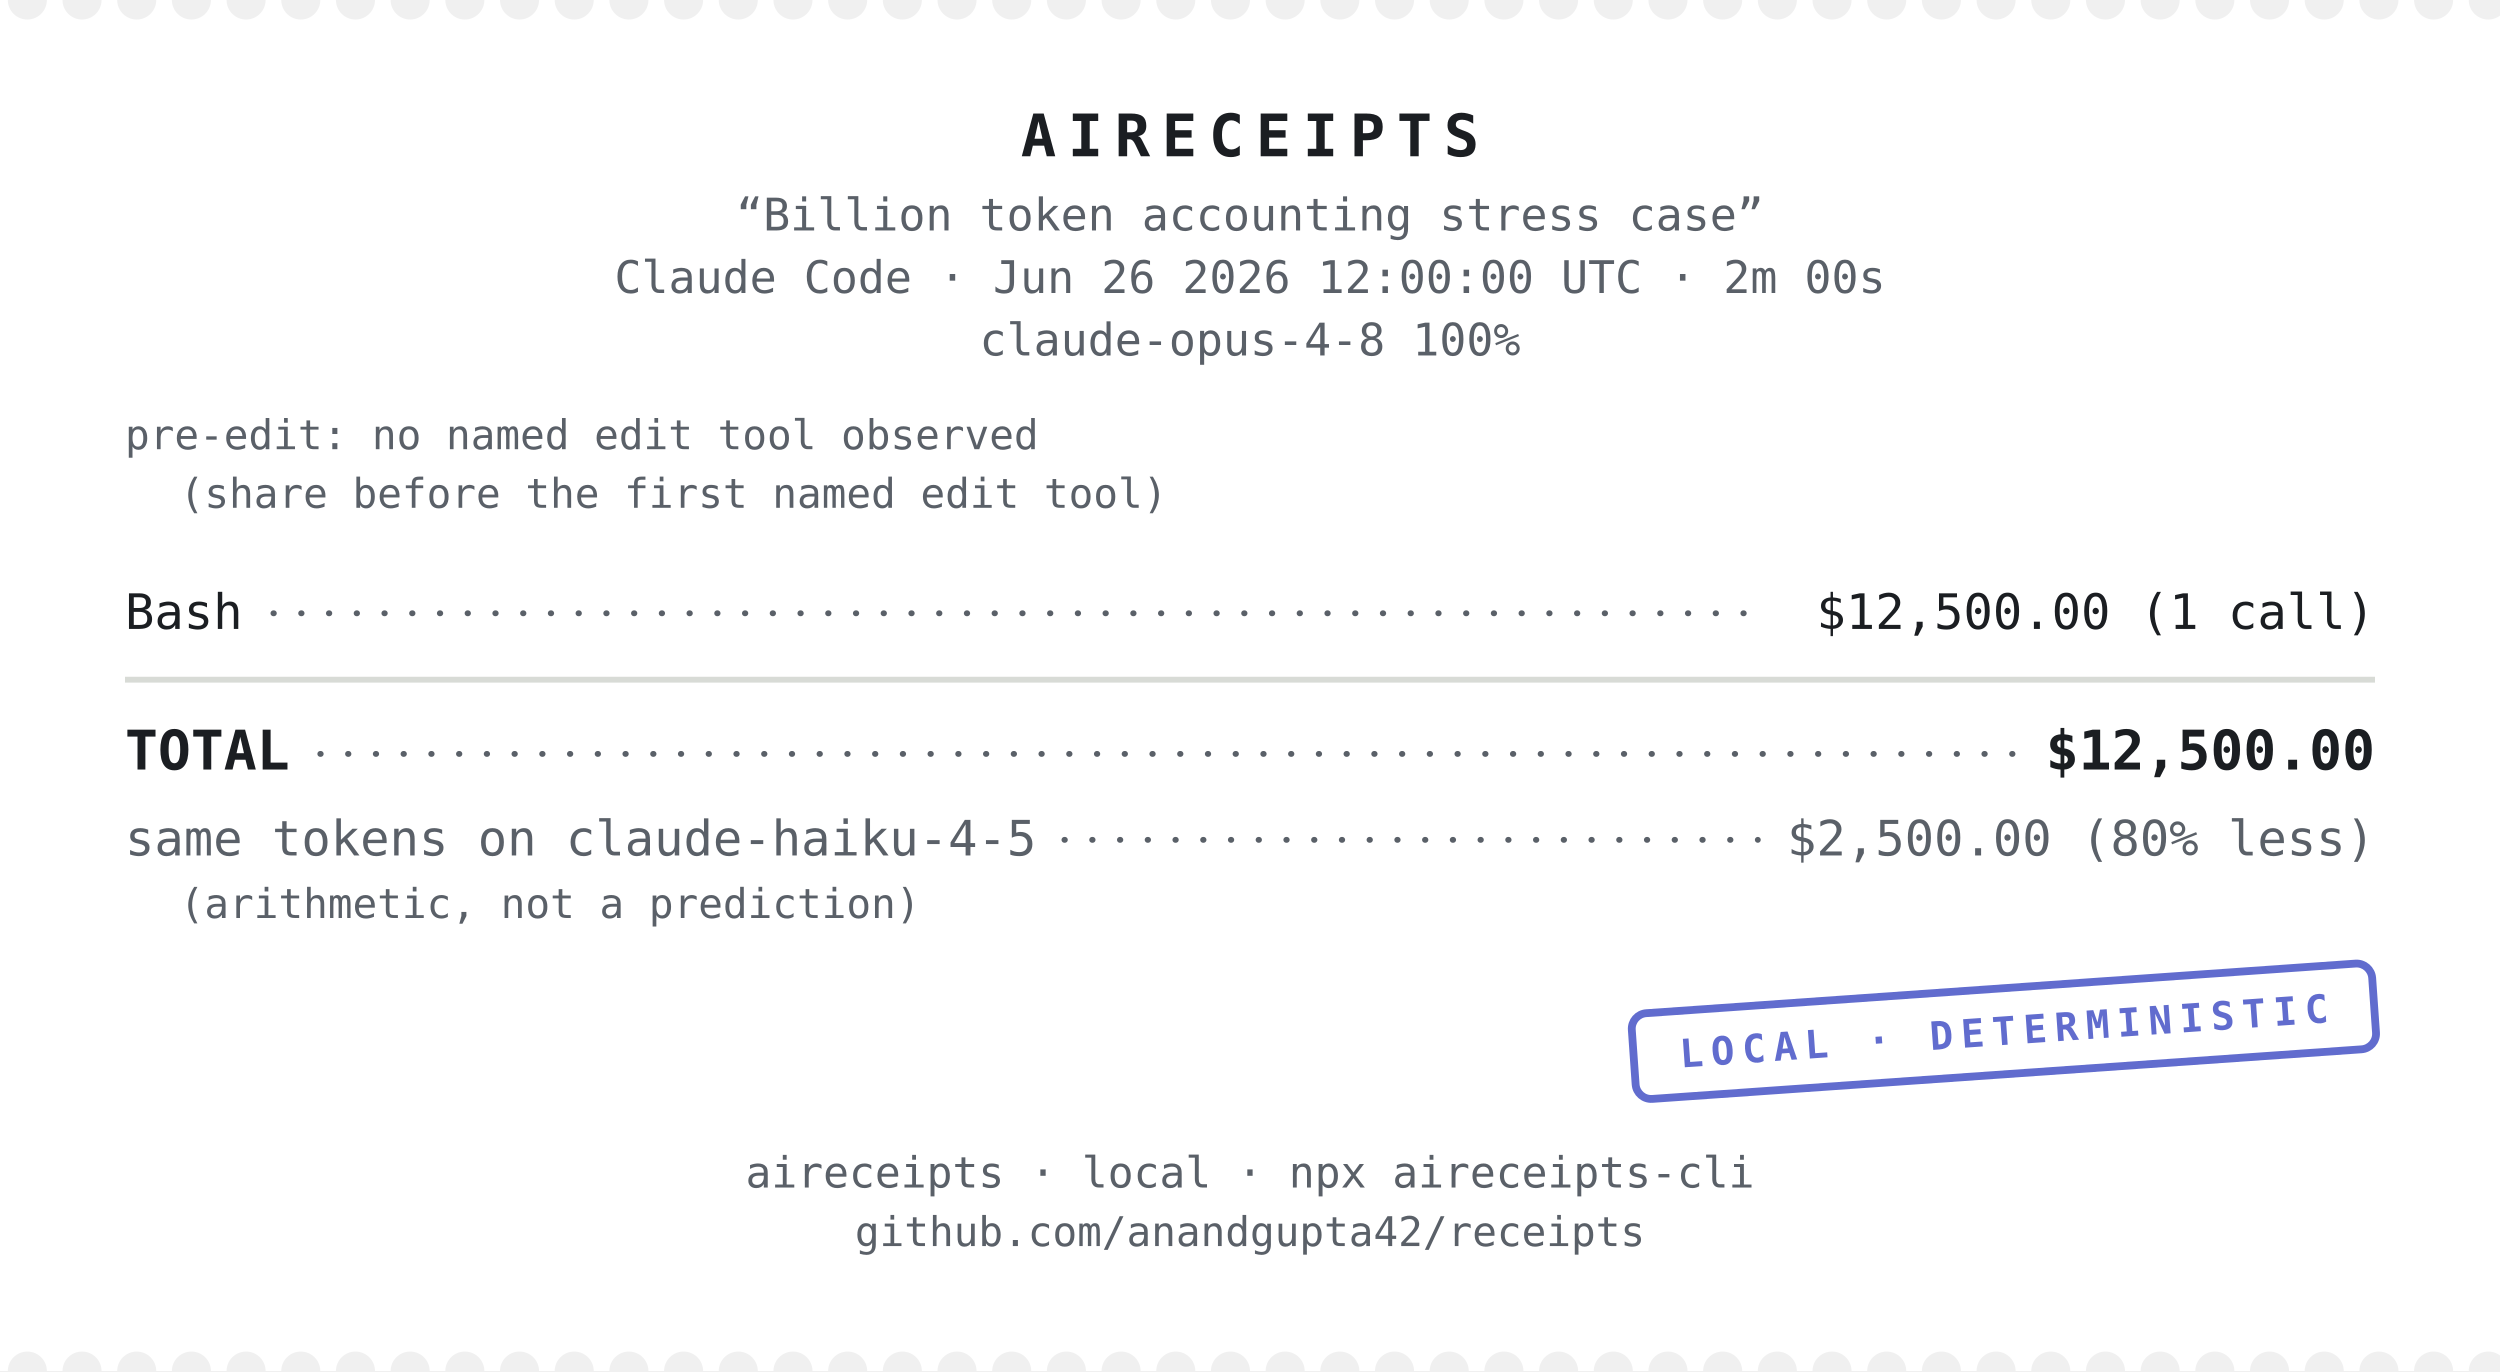
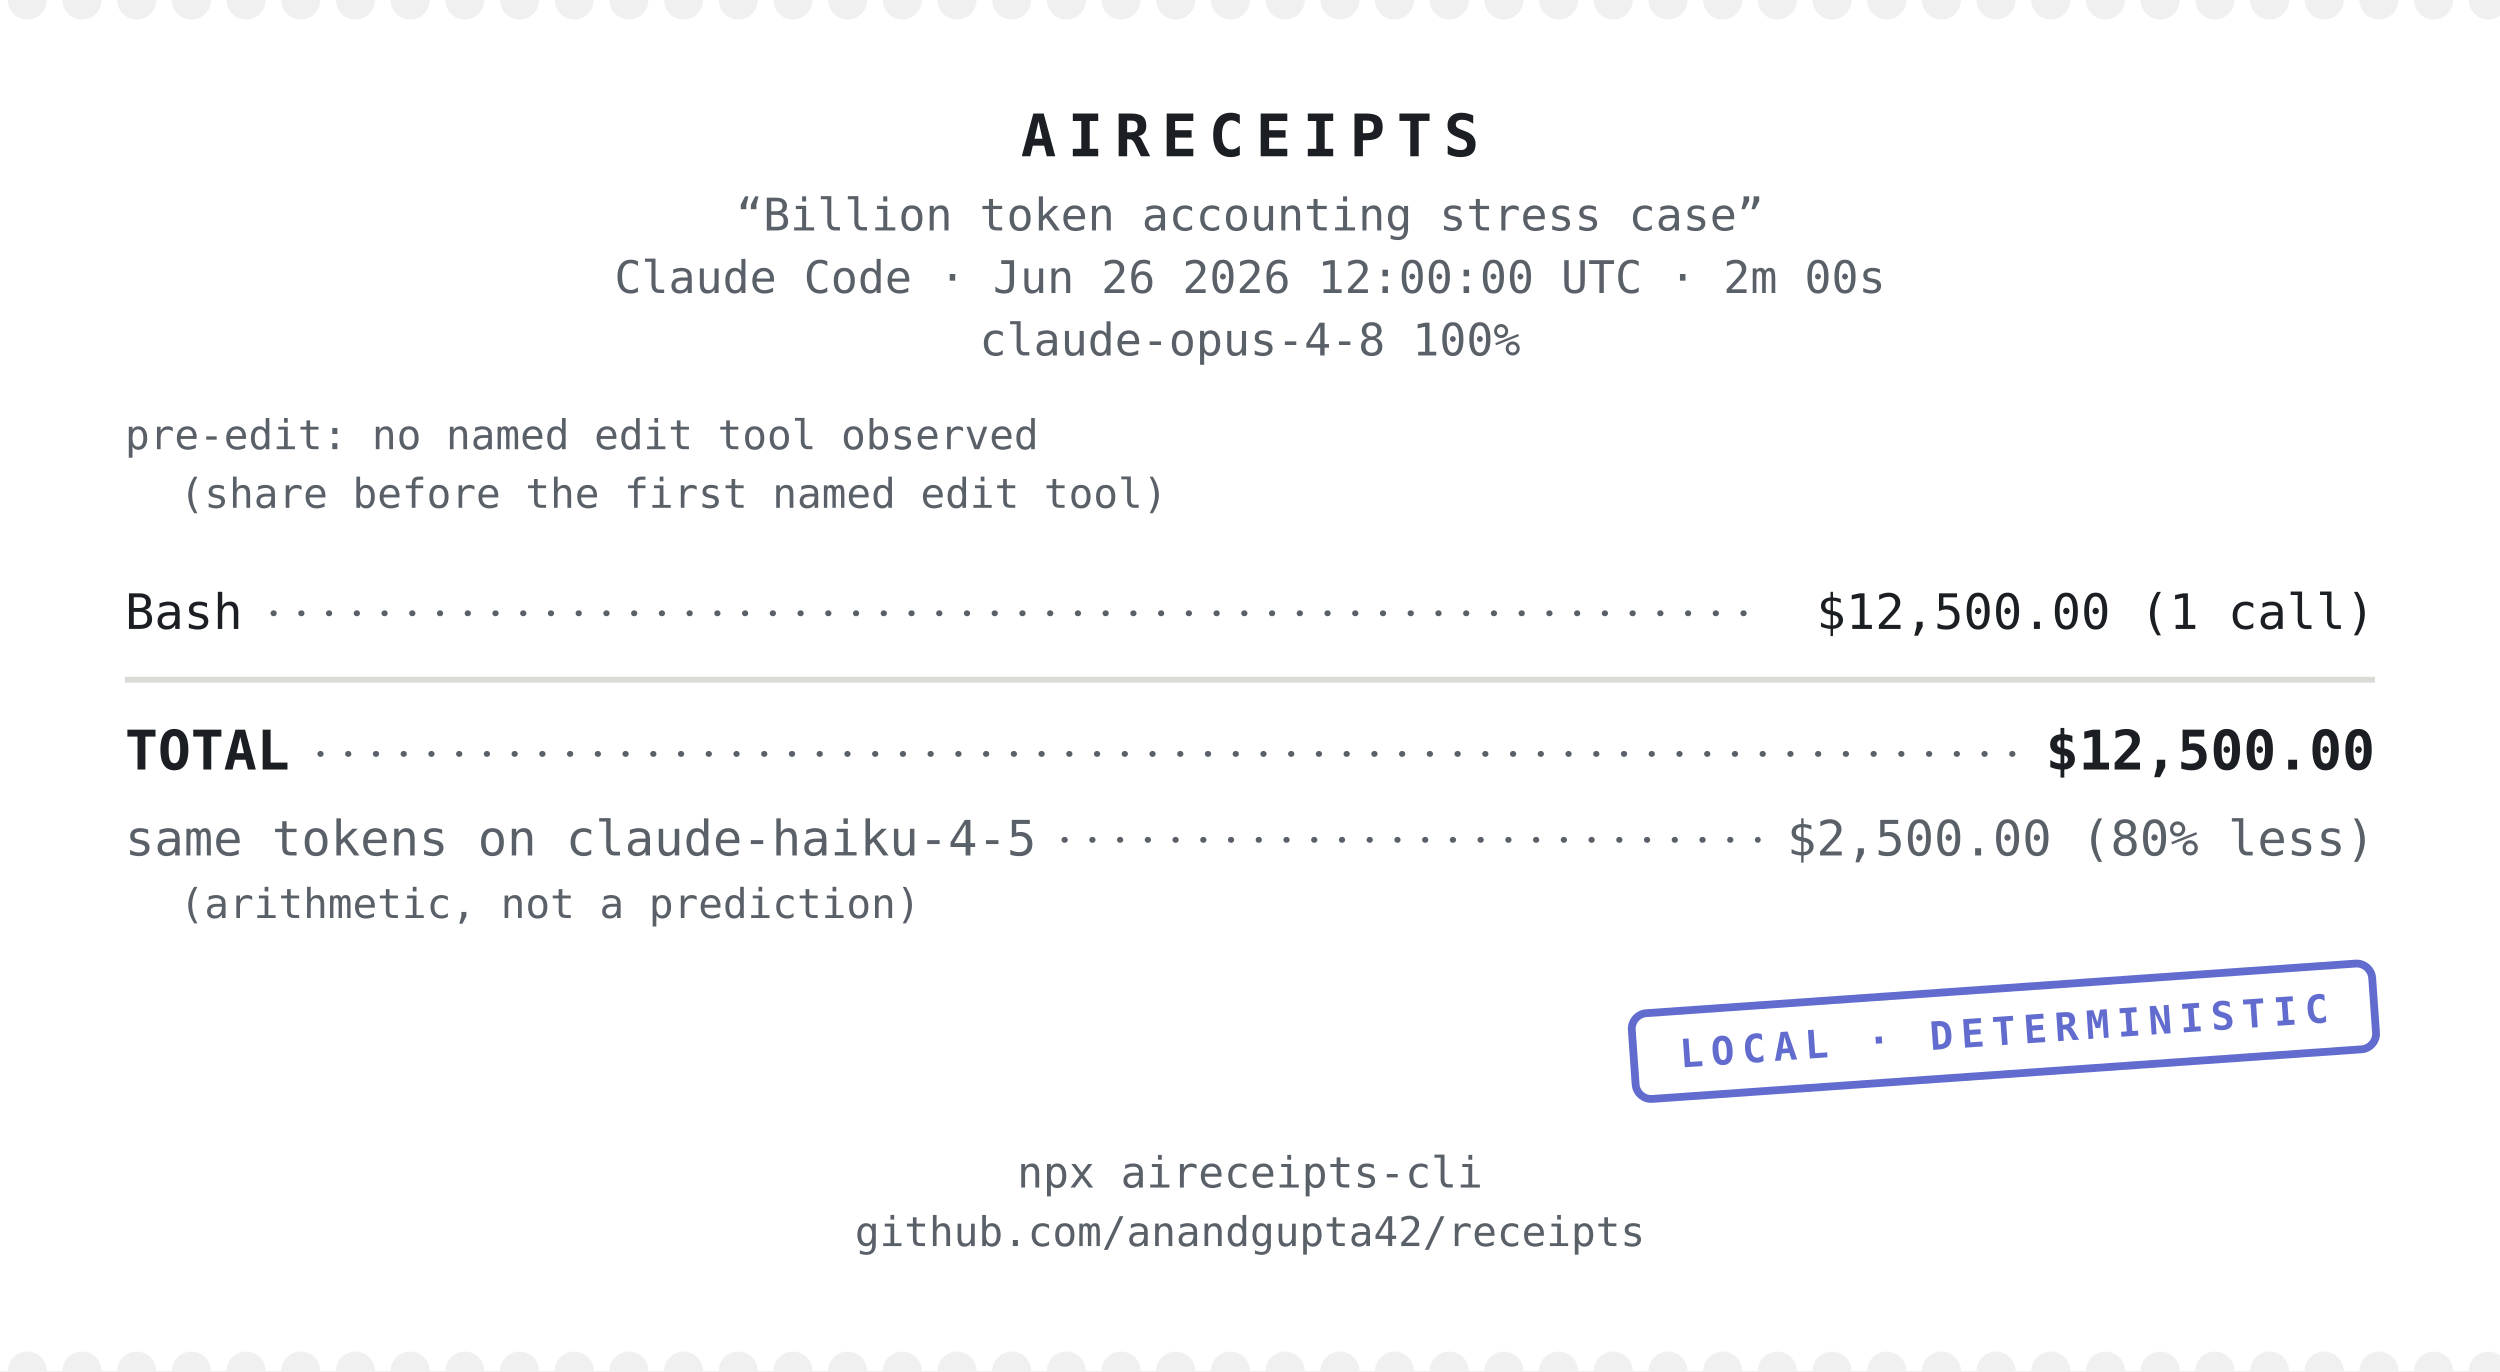
<svg xmlns="http://www.w3.org/2000/svg" width="640" height="351" viewBox="0 0 640 351" font-family="&quot;SF Mono&quot;,&quot;Cascadia Code&quot;,&quot;JetBrains Mono&quot;,Menlo,Consolas,monospace" role="img" aria-label="aireceipts cost receipt">
  <g transform="translate(0 0)">
    <defs>
      <mask id="perf-0" maskUnits="userSpaceOnUse" x="-5" y="-5" width="650" height="361">
        <rect x="0" y="0" width="640" height="351" fill="#FFFFFF" />
        <g class="perf-top">
          <circle cx="7" cy="0" r="5" fill="#000000" />
          <circle cx="21" cy="0" r="5" fill="#000000" />
          <circle cx="35" cy="0" r="5" fill="#000000" />
          <circle cx="49" cy="0" r="5" fill="#000000" />
          <circle cx="63" cy="0" r="5" fill="#000000" />
          <circle cx="77" cy="0" r="5" fill="#000000" />
          <circle cx="91" cy="0" r="5" fill="#000000" />
          <circle cx="105" cy="0" r="5" fill="#000000" />
          <circle cx="119" cy="0" r="5" fill="#000000" />
          <circle cx="133" cy="0" r="5" fill="#000000" />
          <circle cx="147" cy="0" r="5" fill="#000000" />
          <circle cx="161" cy="0" r="5" fill="#000000" />
          <circle cx="175" cy="0" r="5" fill="#000000" />
          <circle cx="189" cy="0" r="5" fill="#000000" />
          <circle cx="203" cy="0" r="5" fill="#000000" />
          <circle cx="217" cy="0" r="5" fill="#000000" />
          <circle cx="231" cy="0" r="5" fill="#000000" />
          <circle cx="245" cy="0" r="5" fill="#000000" />
          <circle cx="259" cy="0" r="5" fill="#000000" />
          <circle cx="273" cy="0" r="5" fill="#000000" />
          <circle cx="287" cy="0" r="5" fill="#000000" />
          <circle cx="301" cy="0" r="5" fill="#000000" />
          <circle cx="315" cy="0" r="5" fill="#000000" />
          <circle cx="329" cy="0" r="5" fill="#000000" />
          <circle cx="343" cy="0" r="5" fill="#000000" />
          <circle cx="357" cy="0" r="5" fill="#000000" />
          <circle cx="371" cy="0" r="5" fill="#000000" />
          <circle cx="385" cy="0" r="5" fill="#000000" />
          <circle cx="399" cy="0" r="5" fill="#000000" />
          <circle cx="413" cy="0" r="5" fill="#000000" />
          <circle cx="427" cy="0" r="5" fill="#000000" />
          <circle cx="441" cy="0" r="5" fill="#000000" />
          <circle cx="455" cy="0" r="5" fill="#000000" />
          <circle cx="469" cy="0" r="5" fill="#000000" />
          <circle cx="483" cy="0" r="5" fill="#000000" />
          <circle cx="497" cy="0" r="5" fill="#000000" />
          <circle cx="511" cy="0" r="5" fill="#000000" />
          <circle cx="525" cy="0" r="5" fill="#000000" />
          <circle cx="539" cy="0" r="5" fill="#000000" />
          <circle cx="553" cy="0" r="5" fill="#000000" />
          <circle cx="567" cy="0" r="5" fill="#000000" />
          <circle cx="581" cy="0" r="5" fill="#000000" />
          <circle cx="595" cy="0" r="5" fill="#000000" />
          <circle cx="609" cy="0" r="5" fill="#000000" />
          <circle cx="623" cy="0" r="5" fill="#000000" />
          <circle cx="637" cy="0" r="5" fill="#000000" />
        </g>
        <g class="perf-bottom">
          <circle cx="7" cy="351" r="5" fill="#000000" />
          <circle cx="21" cy="351" r="5" fill="#000000" />
          <circle cx="35" cy="351" r="5" fill="#000000" />
          <circle cx="49" cy="351" r="5" fill="#000000" />
          <circle cx="63" cy="351" r="5" fill="#000000" />
          <circle cx="77" cy="351" r="5" fill="#000000" />
          <circle cx="91" cy="351" r="5" fill="#000000" />
          <circle cx="105" cy="351" r="5" fill="#000000" />
          <circle cx="119" cy="351" r="5" fill="#000000" />
          <circle cx="133" cy="351" r="5" fill="#000000" />
          <circle cx="147" cy="351" r="5" fill="#000000" />
          <circle cx="161" cy="351" r="5" fill="#000000" />
          <circle cx="175" cy="351" r="5" fill="#000000" />
          <circle cx="189" cy="351" r="5" fill="#000000" />
          <circle cx="203" cy="351" r="5" fill="#000000" />
          <circle cx="217" cy="351" r="5" fill="#000000" />
          <circle cx="231" cy="351" r="5" fill="#000000" />
          <circle cx="245" cy="351" r="5" fill="#000000" />
          <circle cx="259" cy="351" r="5" fill="#000000" />
          <circle cx="273" cy="351" r="5" fill="#000000" />
          <circle cx="287" cy="351" r="5" fill="#000000" />
          <circle cx="301" cy="351" r="5" fill="#000000" />
          <circle cx="315" cy="351" r="5" fill="#000000" />
          <circle cx="329" cy="351" r="5" fill="#000000" />
          <circle cx="343" cy="351" r="5" fill="#000000" />
          <circle cx="357" cy="351" r="5" fill="#000000" />
          <circle cx="371" cy="351" r="5" fill="#000000" />
          <circle cx="385" cy="351" r="5" fill="#000000" />
          <circle cx="399" cy="351" r="5" fill="#000000" />
          <circle cx="413" cy="351" r="5" fill="#000000" />
          <circle cx="427" cy="351" r="5" fill="#000000" />
          <circle cx="441" cy="351" r="5" fill="#000000" />
          <circle cx="455" cy="351" r="5" fill="#000000" />
          <circle cx="469" cy="351" r="5" fill="#000000" />
          <circle cx="483" cy="351" r="5" fill="#000000" />
          <circle cx="497" cy="351" r="5" fill="#000000" />
          <circle cx="511" cy="351" r="5" fill="#000000" />
          <circle cx="525" cy="351" r="5" fill="#000000" />
          <circle cx="539" cy="351" r="5" fill="#000000" />
          <circle cx="553" cy="351" r="5" fill="#000000" />
          <circle cx="567" cy="351" r="5" fill="#000000" />
          <circle cx="581" cy="351" r="5" fill="#000000" />
          <circle cx="595" cy="351" r="5" fill="#000000" />
          <circle cx="609" cy="351" r="5" fill="#000000" />
          <circle cx="623" cy="351" r="5" fill="#000000" />
          <circle cx="637" cy="351" r="5" fill="#000000" />
        </g>
      </mask>
    </defs>
    <rect x="0" y="0" width="640" height="351" fill="#FFFFFF" mask="url(#perf-0)" />
    <text x="320" y="40" font-size="15" fill="#1B1E22" text-anchor="middle" font-weight="700" letter-spacing="3">AIRECEIPTS</text>
    <text x="320" y="59" font-size="11.5" fill="#5A6068" text-anchor="middle">“Billion token accounting stress case”</text>
    <text x="320" y="75" font-size="11.5" fill="#5A6068" text-anchor="middle">Claude Code · Jun 26 2026 12:00:00 UTC · 2m 00s</text>
    <text x="320" y="91" font-size="11.5" fill="#5A6068" text-anchor="middle">claude-opus-4-8 100%</text>
    <text x="32" y="115" font-size="10.5" fill="#5A6068" text-anchor="start">pre-edit: no named edit tool observed</text>
    <text x="46" y="130" font-size="10.5" fill="#5A6068" text-anchor="start">(share before the first named edit tool)</text>
    <text x="32" y="161" font-size="12.5" fill="#1B1E22" text-anchor="start">Bash</text>
    <text x="608" y="161" font-size="12.5" fill="#1B1E22" text-anchor="end">$12,500.00  (1 call)</text>
    <line x1="70" y1="157" x2="450" y2="157" stroke="#5A6068" stroke-width="1.5" stroke-linecap="round" stroke-dasharray="0.1 7" />
    <line x1="32" y1="174" x2="608" y2="174" stroke="#D8DBD6" stroke-width="1.5" />
    <text x="32" y="197" font-size="14" fill="#1B1E22" text-anchor="start" font-weight="700">TOTAL</text>
    <text x="608" y="197" font-size="14" fill="#1B1E22" text-anchor="end" font-weight="700">$12,500.00</text>
    <line x1="82" y1="193" x2="516" y2="193" stroke="#5A6068" stroke-width="1.5" stroke-linecap="round" stroke-dasharray="0.1 7" />
    <text x="32" y="219" font-size="12.5" fill="#5A6068" text-anchor="start" font-weight="400">same tokens on claude-haiku-4-5</text>
    <text x="608" y="219" font-size="12.5" fill="#5A6068" text-anchor="end" font-weight="400">$2,500.00 (80% less)</text>
    <line x1="272.5" y1="215" x2="450" y2="215" stroke="#5A6068" stroke-width="1.5" stroke-linecap="round" stroke-dasharray="0.1 7" />
    <text x="46" y="235" font-size="10.5" fill="#5A6068" text-anchor="start">(arithmetic, not a prediction)</text>
    <g class="stamp" opacity="0.8" transform="rotate(-4 513 264)">
      <rect x="418" y="253" width="190" height="22" rx="4" fill="none" stroke="#3947C2" stroke-width="2" />
      <text x="513" y="267.5" font-size="10" fill="#3947C2" text-anchor="middle" font-weight="700" letter-spacing="2">LOCAL · DETERMINISTIC</text>
    </g>
-     <text x="320" y="304" font-size="11" fill="#5A6068" text-anchor="middle">aireceipts · local · npx aireceipts-cli</text>
+     <text x="320" y="304" font-size="11" fill="#5A6068" text-anchor="middle">npx aireceipts-cli</text>
    <text x="320" y="319" font-size="10.5" fill="#5A6068" text-anchor="middle">github.com/anandgupta42/receipts</text>
  </g>
</svg>
